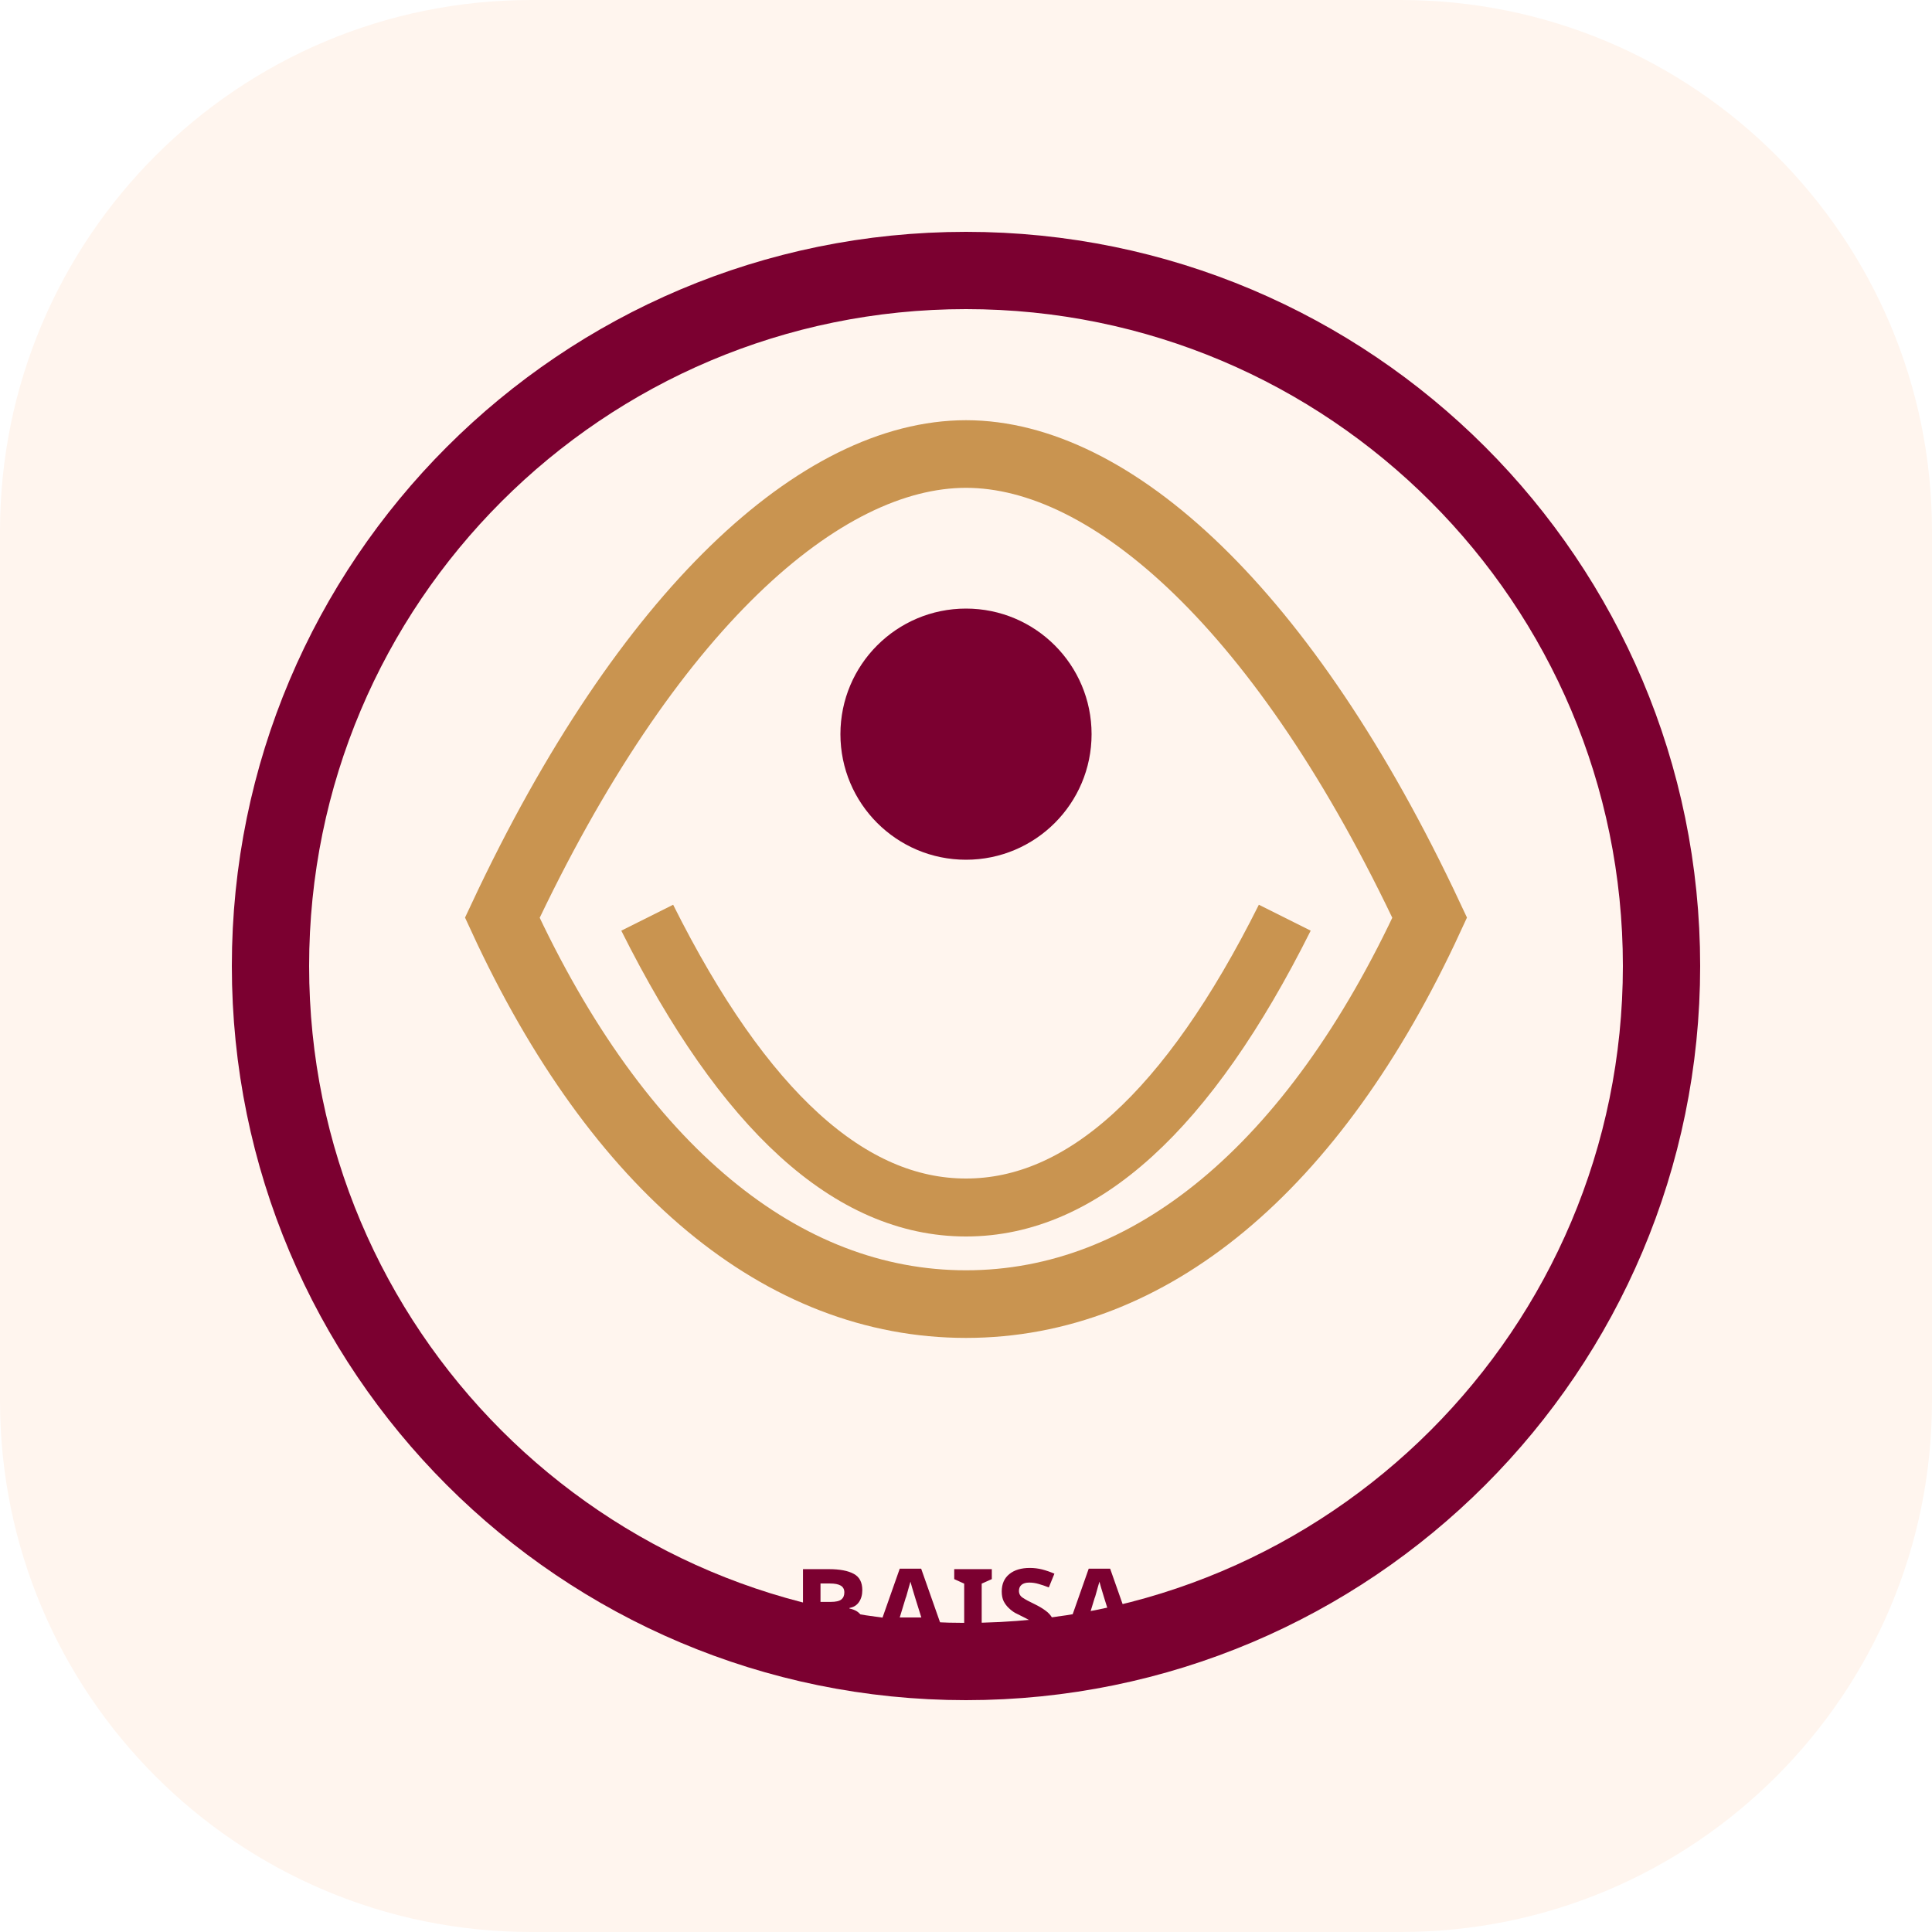
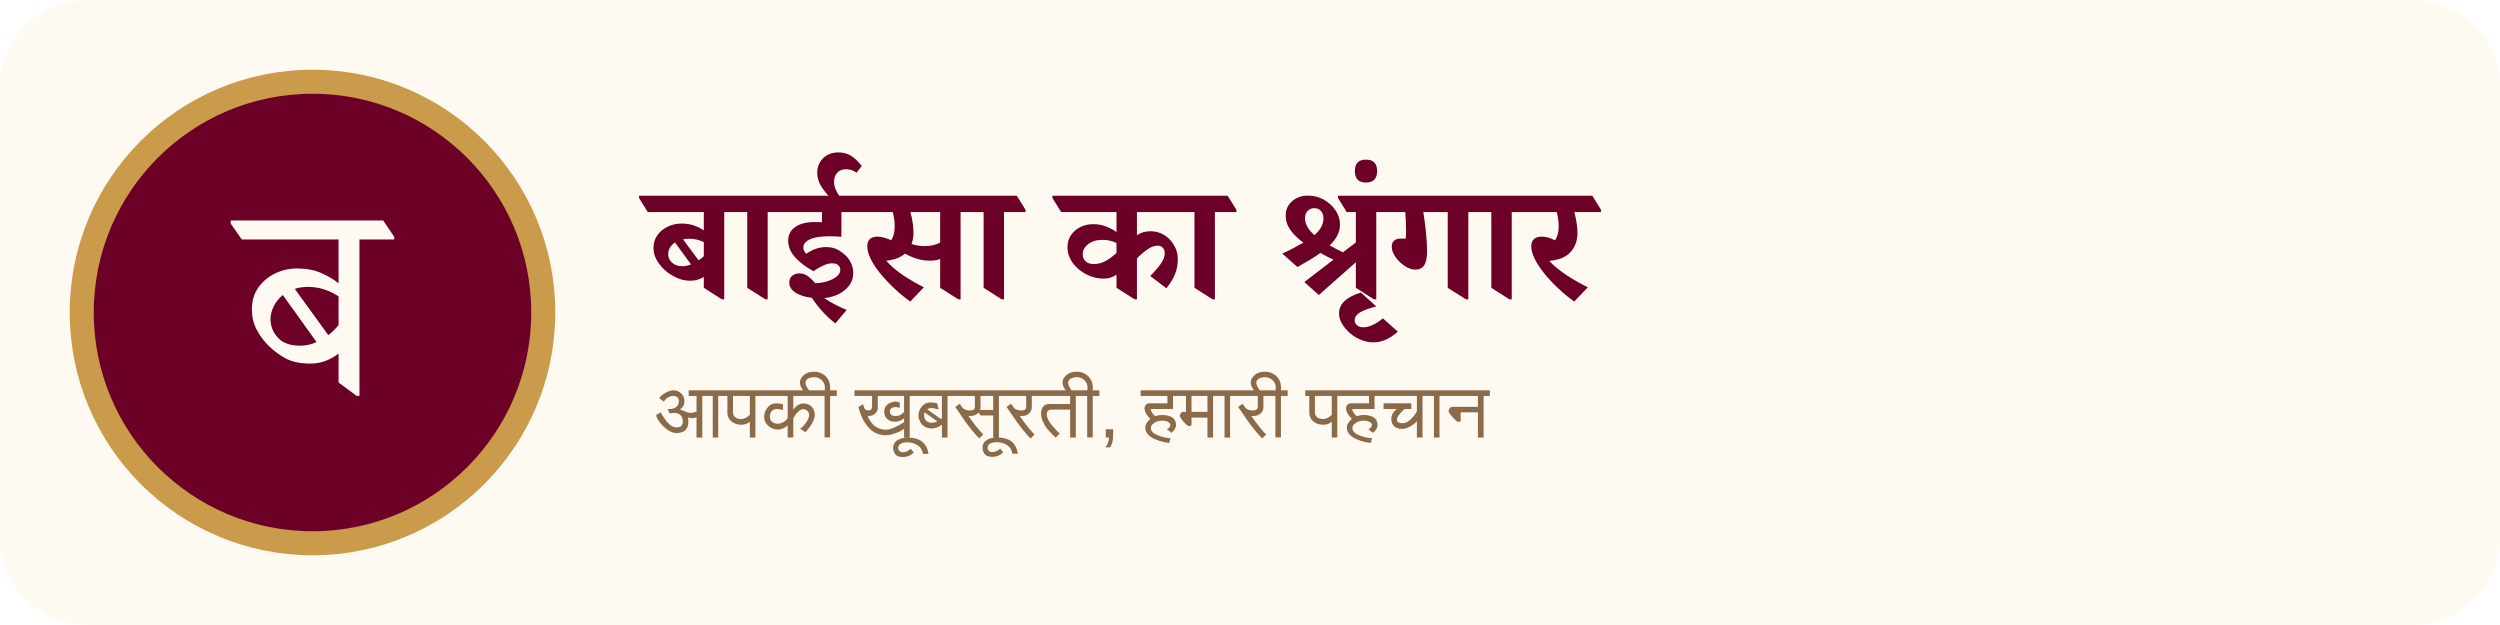
- <svg xmlns="http://www.w3.org/2000/svg" viewBox="0 0 200 200">
-   <rect width="200" height="200" rx="55" fill="#fff5ee" />
-   <circle cx="100" cy="100" r="72" fill="none" stroke="#7b0030" stroke-width="8" />
-   <path d="M52 95c15-32 33-48 48-48s33 16 48 48c-12 26-29 40-48 40S64 121 52 95Z" fill="none" stroke="#c99450" stroke-width="7" />
-   <circle cx="100" cy="76" r="13" fill="#7b0030" />
-   <path d="M67 95c10 20 21 30 33 30s23-10 33-30" fill="none" stroke="#c99450" stroke-width="6" />
-   <text x="100" y="171" text-anchor="middle" font-family="sans-serif" font-size="12" font-weight="700" fill="#7b0030">BAISA</text>
+ <svg xmlns="http://www.w3.org/2000/svg" viewBox="0 0 520 130">
+   <rect width="520" height="130" rx="18" fill="#fffaf1" />
+   <circle cx="65" cy="65" r="48" fill="#6d0027" stroke="#c99b4a" stroke-width="5" />
+   <text x="65" y="82" text-anchor="middle" font-size="58" font-family="Noto Serif Devanagari, serif" fill="#fffaf1">ब</text>
+   <text x="135" y="62" font-size="34" font-weight="700" font-family="Noto Serif Devanagari, serif" fill="#6d0027">बाईसा का श्रृंगार</text>
+   <text x="136" y="91" font-size="16" font-family="Arial, sans-serif" fill="#8b6a4a">आपकी खूबसूरती, हमारी पहचान</text>
</svg>
